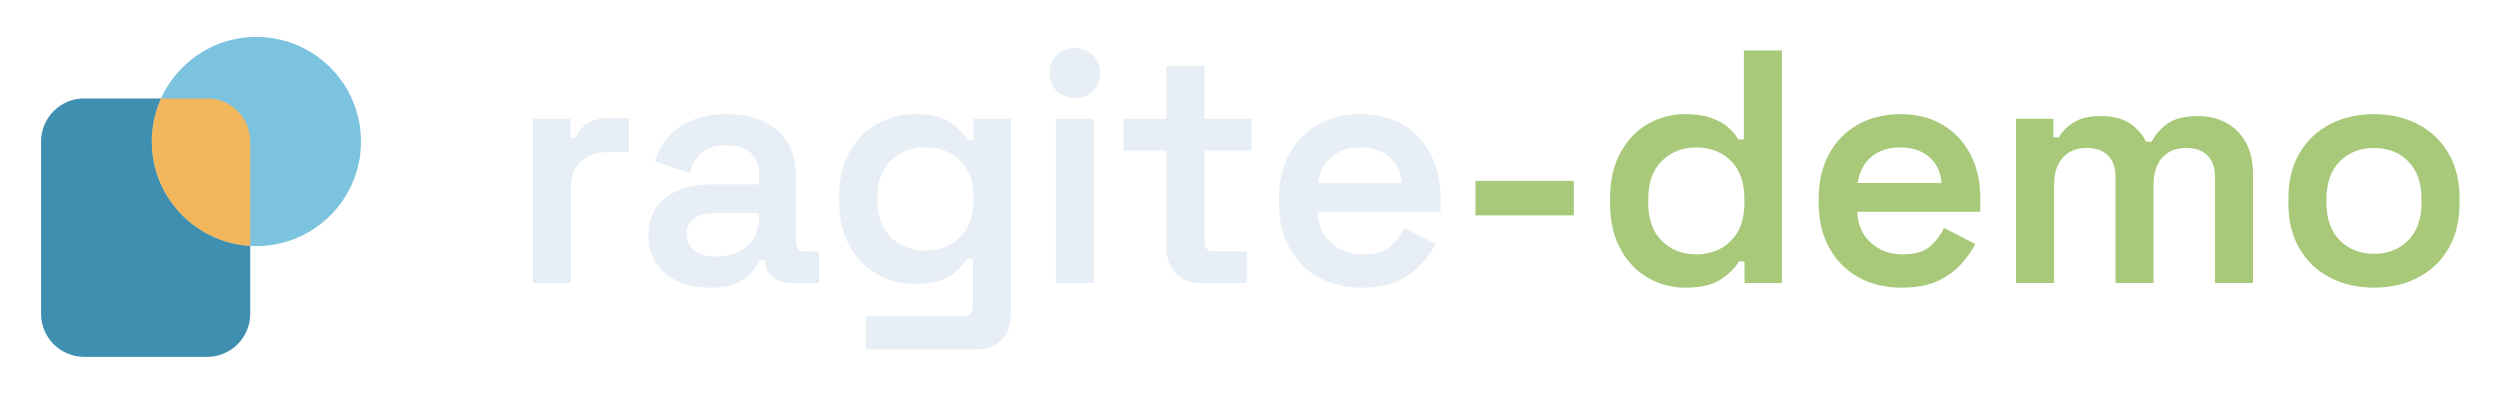
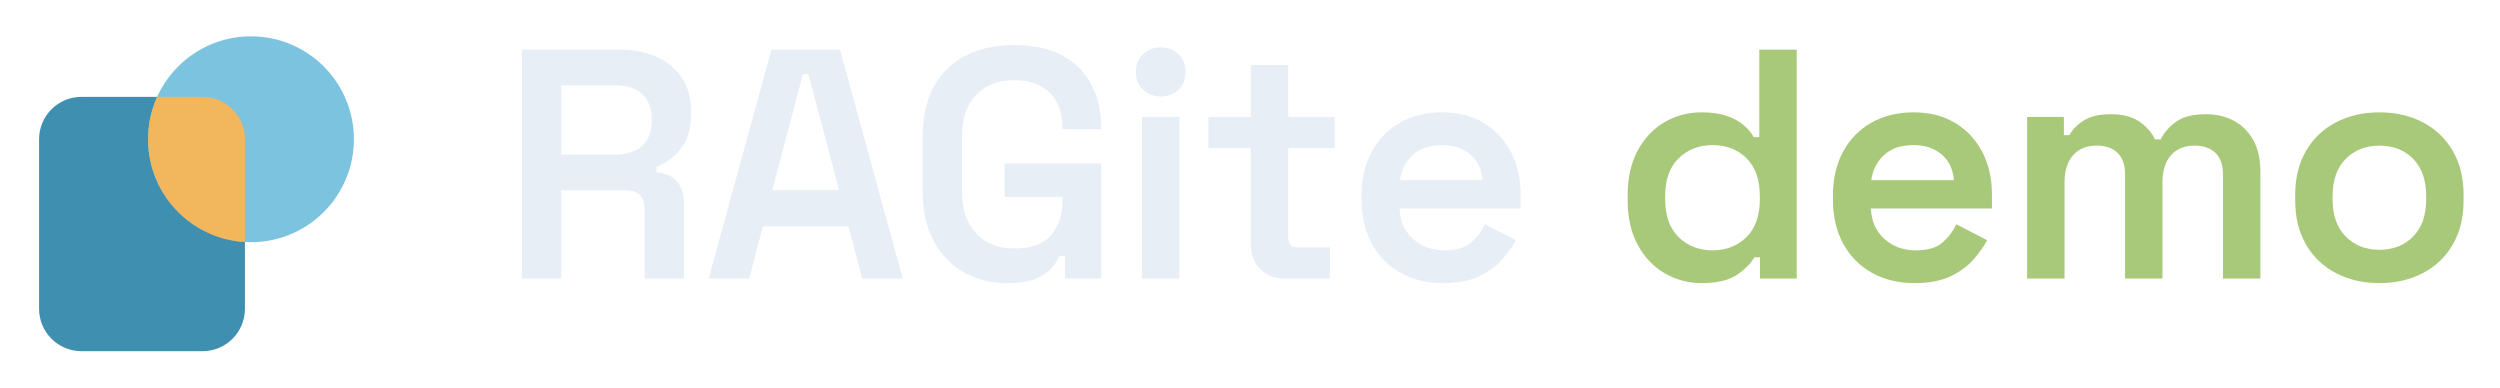
- <svg xmlns="http://www.w3.org/2000/svg" viewBox="0 0 405 64" width="400" height="63" role="img" aria-label="ragite-demo">
+ <svg xmlns="http://www.w3.org/2000/svg" viewBox="0 0 412 64" width="400" height="62" role="img" aria-label="RAGite demo">
  <defs>
    <clipPath id="ragite-demo-readme-doc">
      <path d="M13 16 H33 A7 7 0 0 1 40 23 V51 A7 7 0 0 1 33 58 H13 A7 7 0 0 1 6 51 V23 A7 7 0 0 1 13 16 Z" />
    </clipPath>
  </defs>
  <path d="M13 16 H33 A7 7 0 0 1 40 23 V51 A7 7 0 0 1 33 58 H13 A7 7 0 0 1 6 51 V23 A7 7 0 0 1 13 16 Z" fill="#3f8fb0" />
  <path d="M24 23 A17 17 0 1 0 58 23 A17 17 0 1 0 24 23 Z" fill="#7cc3df" />
  <path d="M24 23 A17 17 0 1 0 58 23 A17 17 0 1 0 24 23 Z" fill="#f2b65c" clip-path="url(#ragite-demo-readme-doc)" />
  <g fill="#e7eef5">
-     <path d="M85.95 46.0V19.31H92.022V22.382H92.938Q93.56 20.733 94.956 19.968Q96.352 19.202 98.33 19.202H101.541V24.721H98.174Q95.516 24.721 93.823 26.15Q92.13 27.579 92.13 30.564V46.0Z" />
-     <path d="M114.733 46.756Q111.89 46.756 109.626 45.766Q107.363 44.777 106.045 42.874Q104.727 40.971 104.727 38.246Q104.727 35.51 106.045 33.671Q107.363 31.832 109.689 30.901Q112.014 29.97 114.981 29.97H122.722V28.354Q122.722 26.237 121.421 24.923Q120.119 23.609 117.367 23.609Q114.668 23.609 113.289 24.864Q111.91 26.12 111.475 28.135L105.759 26.237Q106.407 24.138 107.834 22.409Q109.26 20.679 111.649 19.617Q114.038 18.554 117.456 18.554Q122.691 18.554 125.708 21.191Q128.724 23.828 128.724 28.783V39.255Q128.724 40.875 130.236 40.875H132.462V46.0H128.115Q126.174 46.0 124.935 45.023Q123.695 44.047 123.695 42.408V42.297H122.755Q122.453 43.039 121.636 44.107Q120.819 45.174 119.17 45.965Q117.522 46.756 114.733 46.756ZM115.751 41.702Q118.84 41.702 120.781 39.948Q122.722 38.194 122.722 35.208V34.649H115.392Q113.341 34.649 112.124 35.53Q110.907 36.411 110.907 38.058Q110.907 39.705 112.178 40.703Q113.449 41.702 115.751 41.702Z" />
-     <path d="M135.726 32.763V31.937Q135.726 27.734 137.405 24.742Q139.084 21.75 141.879 20.152Q144.674 18.554 148.006 18.554Q151.791 18.554 153.771 19.921Q155.751 21.288 156.662 22.825H157.577V19.31H163.631V51.092Q163.631 53.704 162.115 55.252Q160.598 56.8 158.002 56.8H140.074V51.389H155.929Q157.469 51.389 157.469 49.769V42.047H156.554Q155.986 42.987 154.962 43.939Q153.938 44.892 152.251 45.519Q150.565 46.146 148.006 46.146Q144.674 46.146 141.874 44.548Q139.074 42.95 137.4 39.953Q135.726 36.956 135.726 32.763ZM149.742 40.735Q153.11 40.735 155.334 38.595Q157.558 36.455 157.558 32.611V32.09Q157.558 28.191 155.356 26.078Q153.155 23.965 149.742 23.965Q146.383 23.965 144.154 26.078Q141.925 28.191 141.925 32.09V32.611Q141.925 36.455 144.154 38.595Q146.383 40.735 149.742 40.735Z" />
-     <path d="M170.928 46.0V19.31H177.108V46.0ZM174.018 15.933Q172.296 15.933 171.107 14.811Q169.918 13.689 169.918 11.877Q169.918 10.056 171.107 8.939Q172.296 7.822 174.018 7.822Q175.795 7.822 176.957 8.939Q178.118 10.056 178.118 11.877Q178.118 13.689 176.957 14.811Q175.795 15.933 174.018 15.933Z" />
-     <path d="M194.55 46.0Q191.998 46.0 190.455 44.452Q188.912 42.904 188.912 40.292V24.454H181.914V19.31H188.912V10.73H195.093V19.31H202.758V24.454H195.093V39.236Q195.093 40.856 196.623 40.856H201.978V46.0Z" />
-     <path d="M220.685 46.756Q216.68 46.756 213.638 45.055Q210.597 43.354 208.9 40.254Q207.204 37.153 207.204 32.979V32.331Q207.204 28.148 208.878 25.052Q210.552 21.956 213.562 20.255Q216.572 18.554 220.53 18.554Q224.425 18.554 227.327 20.272Q230.228 21.989 231.848 25.056Q233.468 28.123 233.468 32.208V34.426H213.474Q213.591 37.558 215.691 39.452Q217.791 41.345 220.863 41.345Q223.867 41.345 225.335 40.028Q226.803 38.71 227.572 37.037L232.67 39.67Q231.905 41.14 230.474 42.796Q229.043 44.453 226.686 45.604Q224.329 46.756 220.685 46.756ZM213.528 29.747H227.189Q226.973 27.085 225.171 25.525Q223.368 23.965 220.485 23.965Q217.524 23.965 215.733 25.525Q213.943 27.085 213.528 29.747Z" />
+     <path d="M85.753 46.0V8.2H101.886Q105.44 8.2 108.091 9.433Q110.742 10.665 112.214 12.928Q113.686 15.192 113.686 18.289V18.918Q113.686 22.395 112.028 24.515Q110.37 26.636 107.975 27.56V28.476Q110.088 28.574 111.295 29.909Q112.502 31.243 112.502 33.549V46.0H106.016V34.462Q106.016 33.09 105.294 32.261Q104.572 31.432 102.949 31.432H92.238V46.0ZM92.238 25.538H101.205Q104.036 25.538 105.618 24.057Q107.2 22.576 107.2 20.062V19.57Q107.2 17.056 105.65 15.575Q104.099 14.094 101.205 14.094H92.238Z" />
+     <path d="M116.594 46.0 126.956 8.2H138.28L148.641 46.0H141.949L139.689 37.382H125.546L123.286 46.0ZM127.098 31.398H138.138L133.075 12.257H132.16Z" />
+     <path d="M165.95 46.756Q161.986 46.756 158.813 45.001Q155.64 43.246 153.791 39.862Q151.942 36.477 151.942 31.589V22.611Q151.942 15.274 156.023 11.359Q160.103 7.444 167.057 7.444Q173.957 7.444 177.688 11.138Q181.42 14.833 181.42 21.113V21.338H175.023V20.916Q175.023 18.748 174.153 17.009Q173.283 15.271 171.519 14.26Q169.756 13.249 167.057 13.249Q163.022 13.249 160.725 15.722Q158.428 18.195 158.428 22.503V31.697Q158.428 35.96 160.725 38.5Q163.022 41.04 167.146 41.04Q171.251 41.04 173.147 38.827Q175.042 36.615 175.042 33.152V32.518H165.464V26.999H181.42V46.0H175.436V42.269H174.521Q174.096 43.253 173.197 44.302Q172.299 45.352 170.582 46.054Q168.866 46.756 165.95 46.756Z" />
+     <path d="M188.154 46.0V19.31H194.334V46.0ZM191.244 15.933Q189.522 15.933 188.333 14.811Q187.144 13.689 187.144 11.877Q187.144 10.056 188.333 8.939Q189.522 7.822 191.244 7.822Q193.021 7.822 194.183 8.939Q195.344 10.056 195.344 11.877Q195.344 13.689 194.183 14.811Q193.021 15.933 191.244 15.933Z" />
+     <path d="M211.776 46.0Q209.224 46.0 207.681 44.452Q206.138 42.904 206.138 40.292V24.454H199.14V19.31H206.138V10.73H212.319V19.31H219.984V24.454H212.319V39.236Q212.319 40.856 213.849 40.856H219.204V46.0Z" />
+     <path d="M237.911 46.756Q233.906 46.756 230.864 45.055Q227.823 43.354 226.126 40.254Q224.43 37.153 224.43 32.979V32.331Q224.43 28.148 226.104 25.052Q227.778 21.956 230.788 20.255Q233.798 18.554 237.756 18.554Q241.651 18.554 244.553 20.272Q247.454 21.989 249.074 25.056Q250.694 28.123 250.694 32.208V34.426H230.7Q230.817 37.558 232.917 39.452Q235.017 41.345 238.089 41.345Q241.093 41.345 242.561 40.028Q244.029 38.71 244.798 37.037L249.896 39.67Q249.131 41.14 247.7 42.796Q246.269 44.453 243.912 45.604Q241.555 46.756 237.911 46.756ZM230.754 29.747H244.415Q244.199 27.085 242.397 25.525Q240.594 23.965 237.711 23.965Q234.75 23.965 232.959 25.525Q231.169 27.085 230.754 29.747Z" />
  </g>
  <g fill="#a9c97a">
-     <path d="M239.147 35.006V29.398H255.131V35.006Z" />
-     <path d="M273.221 46.756Q269.978 46.756 267.183 45.154Q264.388 43.551 262.709 40.478Q261.03 37.405 261.03 33.068V32.242Q261.03 27.906 262.704 24.833Q264.378 21.759 267.156 20.157Q269.933 18.554 273.221 18.554Q275.736 18.554 277.444 19.159Q279.152 19.764 280.221 20.69Q281.29 21.615 281.858 22.653H282.773V8.2H288.954V46.0H282.881V42.486H281.966Q281.01 44.111 279.008 45.434Q277.006 46.756 273.221 46.756ZM275.046 41.345Q278.414 41.345 280.638 39.174Q282.862 37.002 282.862 32.916V32.395Q282.862 28.308 280.66 26.137Q278.459 23.965 275.046 23.965Q271.687 23.965 269.458 26.137Q267.229 28.308 267.229 32.395V32.916Q267.229 37.002 269.458 39.174Q271.687 41.345 275.046 41.345Z" />
-     <path d="M308.417 46.756Q304.412 46.756 301.37 45.055Q298.329 43.354 296.632 40.254Q294.936 37.153 294.936 32.979V32.331Q294.936 28.148 296.61 25.052Q298.284 21.956 301.294 20.255Q304.304 18.554 308.262 18.554Q312.157 18.554 315.059 20.272Q317.96 21.989 319.58 25.056Q321.2 28.123 321.2 32.208V34.426H301.206Q301.323 37.558 303.423 39.452Q305.523 41.345 308.595 41.345Q311.599 41.345 313.067 40.028Q314.535 38.71 315.304 37.037L320.402 39.67Q319.637 41.14 318.206 42.796Q316.775 44.453 314.418 45.604Q312.061 46.756 308.417 46.756ZM301.26 29.747H314.921Q314.705 27.085 312.903 25.525Q311.1 23.965 308.217 23.965Q305.256 23.965 303.465 25.525Q301.675 27.085 301.26 29.747Z" />
-     <path d="M327.006 46.0V19.31H333.078V22.321H333.994Q334.715 20.952 336.363 19.906Q338.011 18.86 340.771 18.86Q343.689 18.86 345.46 20.028Q347.23 21.196 348.139 23.026H349.054Q349.972 21.241 351.694 20.05Q353.415 18.86 356.568 18.86Q359.09 18.86 361.11 19.922Q363.131 20.984 364.332 23.089Q365.532 25.194 365.532 28.33V46.0H359.352V28.788Q359.352 26.47 358.119 25.259Q356.886 24.048 354.654 24.048Q352.19 24.048 350.775 25.627Q349.359 27.207 349.359 30.159V46.0H343.179V28.788Q343.179 26.47 341.946 25.259Q340.713 24.048 338.481 24.048Q336.017 24.048 334.602 25.627Q333.186 27.207 333.186 30.159V46.0Z" />
-     <path d="M385.188 46.756Q381.192 46.756 378.039 45.122Q374.886 43.488 373.083 40.414Q371.28 37.341 371.28 33.068V32.242Q371.28 27.969 373.083 24.896Q374.886 21.823 378.039 20.189Q381.192 18.554 385.188 18.554Q389.184 18.554 392.337 20.189Q395.49 21.823 397.293 24.896Q399.096 27.969 399.096 32.242V33.068Q399.096 37.341 397.293 40.414Q395.49 43.488 392.337 45.122Q389.184 46.756 385.188 46.756ZM385.188 41.256Q388.584 41.256 390.75 39.07Q392.915 36.885 392.915 32.916V32.395Q392.915 28.426 390.772 26.24Q388.629 24.054 385.188 24.054Q381.801 24.054 379.631 26.24Q377.46 28.426 377.46 32.395V32.916Q377.46 36.885 379.631 39.07Q381.801 41.256 385.188 41.256Z" />
+     <path d="" />
+     <path d="M280.565 46.756Q277.322 46.756 274.527 45.154Q271.732 43.551 270.053 40.478Q268.374 37.405 268.374 33.068V32.242Q268.374 27.906 270.048 24.833Q271.722 21.759 274.5 20.157Q277.277 18.554 280.565 18.554Q283.08 18.554 284.788 19.159Q286.496 19.764 287.565 20.69Q288.634 21.615 289.202 22.653H290.117V8.2H296.298V46.0H290.225V42.486H289.31Q288.354 44.111 286.352 45.434Q284.35 46.756 280.565 46.756ZM282.39 41.345Q285.758 41.345 287.982 39.174Q290.206 37.002 290.206 32.916V32.395Q290.206 28.308 288.004 26.137Q285.803 23.965 282.39 23.965Q279.031 23.965 276.802 26.137Q274.573 28.308 274.573 32.395V32.916Q274.573 37.002 276.802 39.174Q279.031 41.345 282.39 41.345Z" />
+     <path d="M315.761 46.756Q311.756 46.756 308.714 45.055Q305.673 43.354 303.976 40.254Q302.28 37.153 302.28 32.979V32.331Q302.28 28.148 303.954 25.052Q305.628 21.956 308.638 20.255Q311.648 18.554 315.606 18.554Q319.501 18.554 322.403 20.272Q325.304 21.989 326.924 25.056Q328.544 28.123 328.544 32.208V34.426H308.55Q308.667 37.558 310.767 39.452Q312.867 41.345 315.939 41.345Q318.943 41.345 320.411 40.028Q321.879 38.71 322.648 37.037L327.746 39.67Q326.981 41.14 325.55 42.796Q324.119 44.453 321.762 45.604Q319.405 46.756 315.761 46.756ZM308.604 29.747H322.265Q322.049 27.085 320.247 25.525Q318.444 23.965 315.561 23.965Q312.6 23.965 310.809 25.525Q309.019 27.085 308.604 29.747Z" />
+     <path d="M334.35 46.0V19.31H340.422V22.321H341.338Q342.059 20.952 343.707 19.906Q345.355 18.86 348.115 18.86Q351.033 18.86 352.804 20.028Q354.574 21.196 355.483 23.026H356.398Q357.316 21.241 359.038 20.05Q360.759 18.86 363.912 18.86Q366.434 18.86 368.454 19.922Q370.475 20.984 371.676 23.089Q372.876 25.194 372.876 28.33V46.0H366.696V28.788Q366.696 26.47 365.463 25.259Q364.23 24.048 361.998 24.048Q359.534 24.048 358.119 25.627Q356.703 27.207 356.703 30.159V46.0H350.523V28.788Q350.523 26.47 349.29 25.259Q348.057 24.048 345.825 24.048Q343.361 24.048 341.946 25.627Q340.53 27.207 340.53 30.159V46.0Z" />
+     <path d="M392.532 46.756Q388.536 46.756 385.383 45.122Q382.23 43.488 380.427 40.414Q378.624 37.341 378.624 33.068V32.242Q378.624 27.969 380.427 24.896Q382.23 21.823 385.383 20.189Q388.536 18.554 392.532 18.554Q396.528 18.554 399.681 20.189Q402.834 21.823 404.637 24.896Q406.44 27.969 406.44 32.242V33.068Q406.44 37.341 404.637 40.414Q402.834 43.488 399.681 45.122Q396.528 46.756 392.532 46.756ZM392.532 41.256Q395.928 41.256 398.094 39.07Q400.259 36.885 400.259 32.916V32.395Q400.259 28.426 398.116 26.24Q395.973 24.054 392.532 24.054Q389.145 24.054 386.975 26.24Q384.804 28.426 384.804 32.395V32.916Q384.804 36.885 386.975 39.07Q389.145 41.256 392.532 41.256Z" />
  </g>
</svg>
